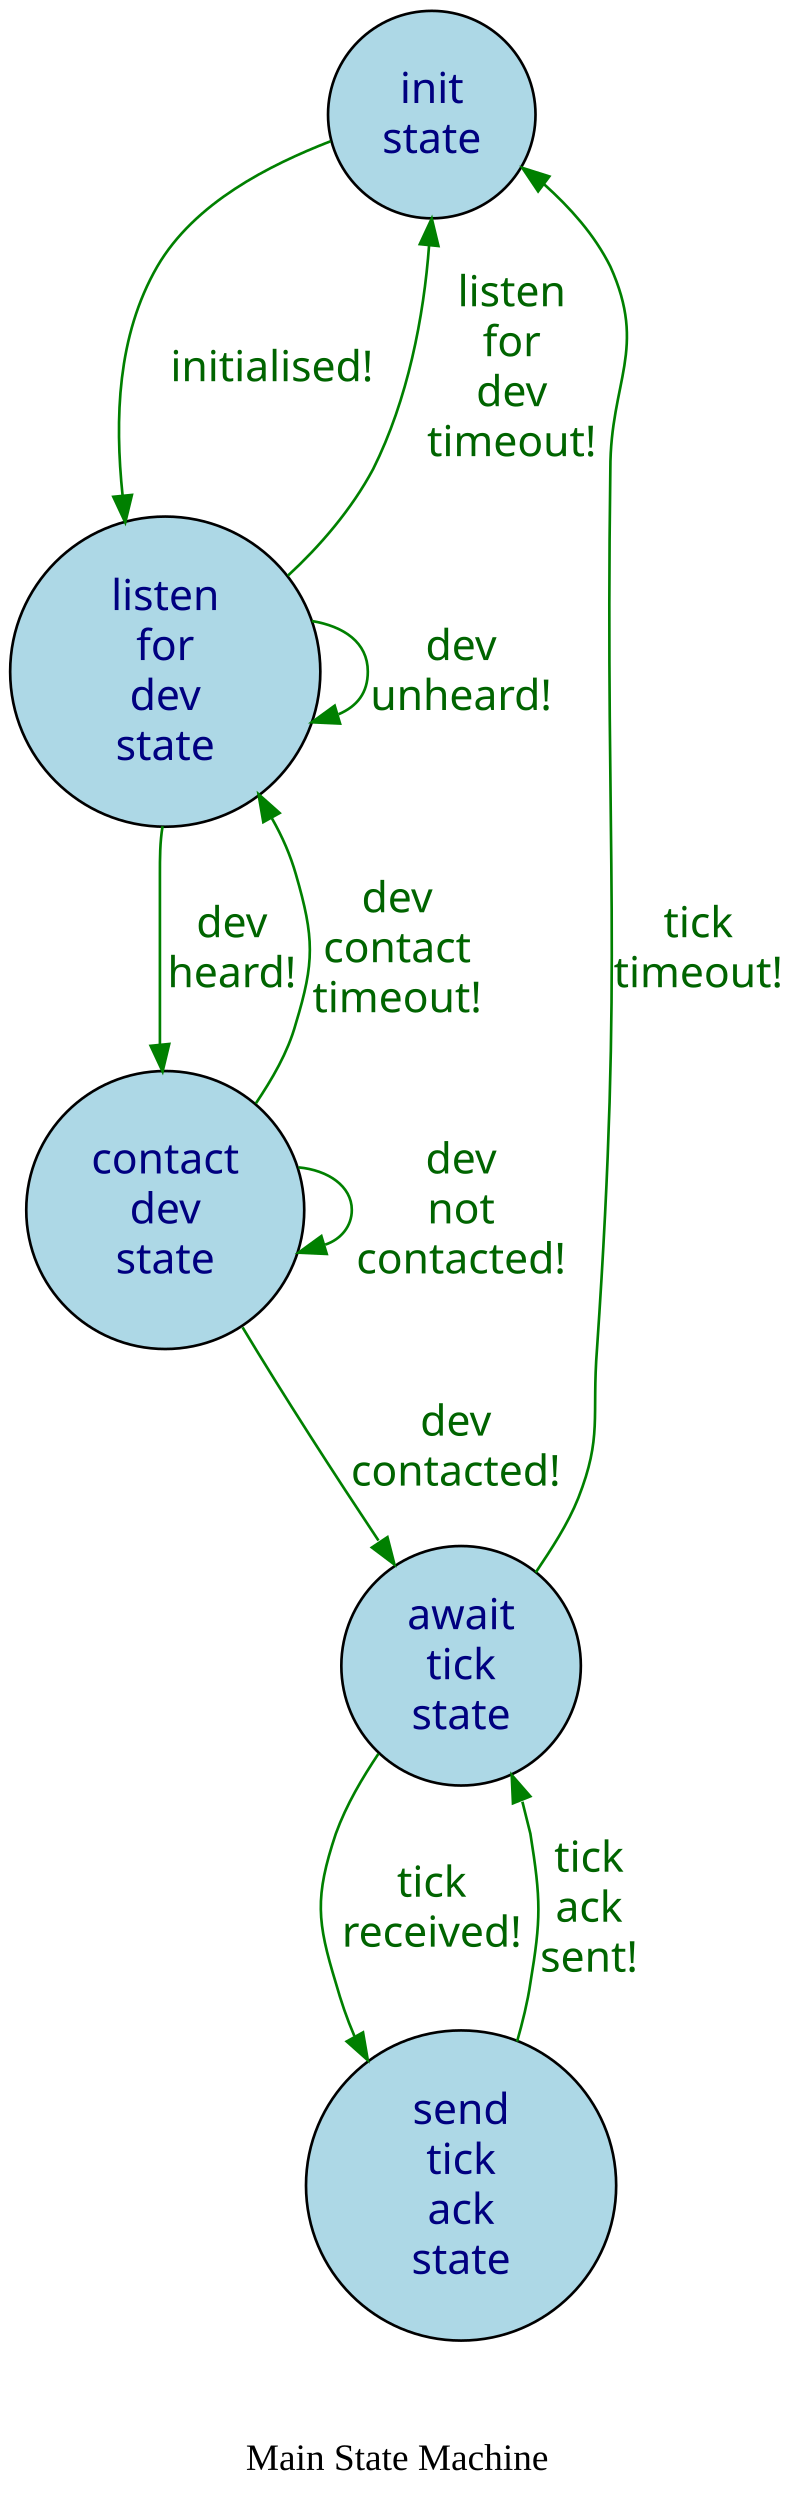
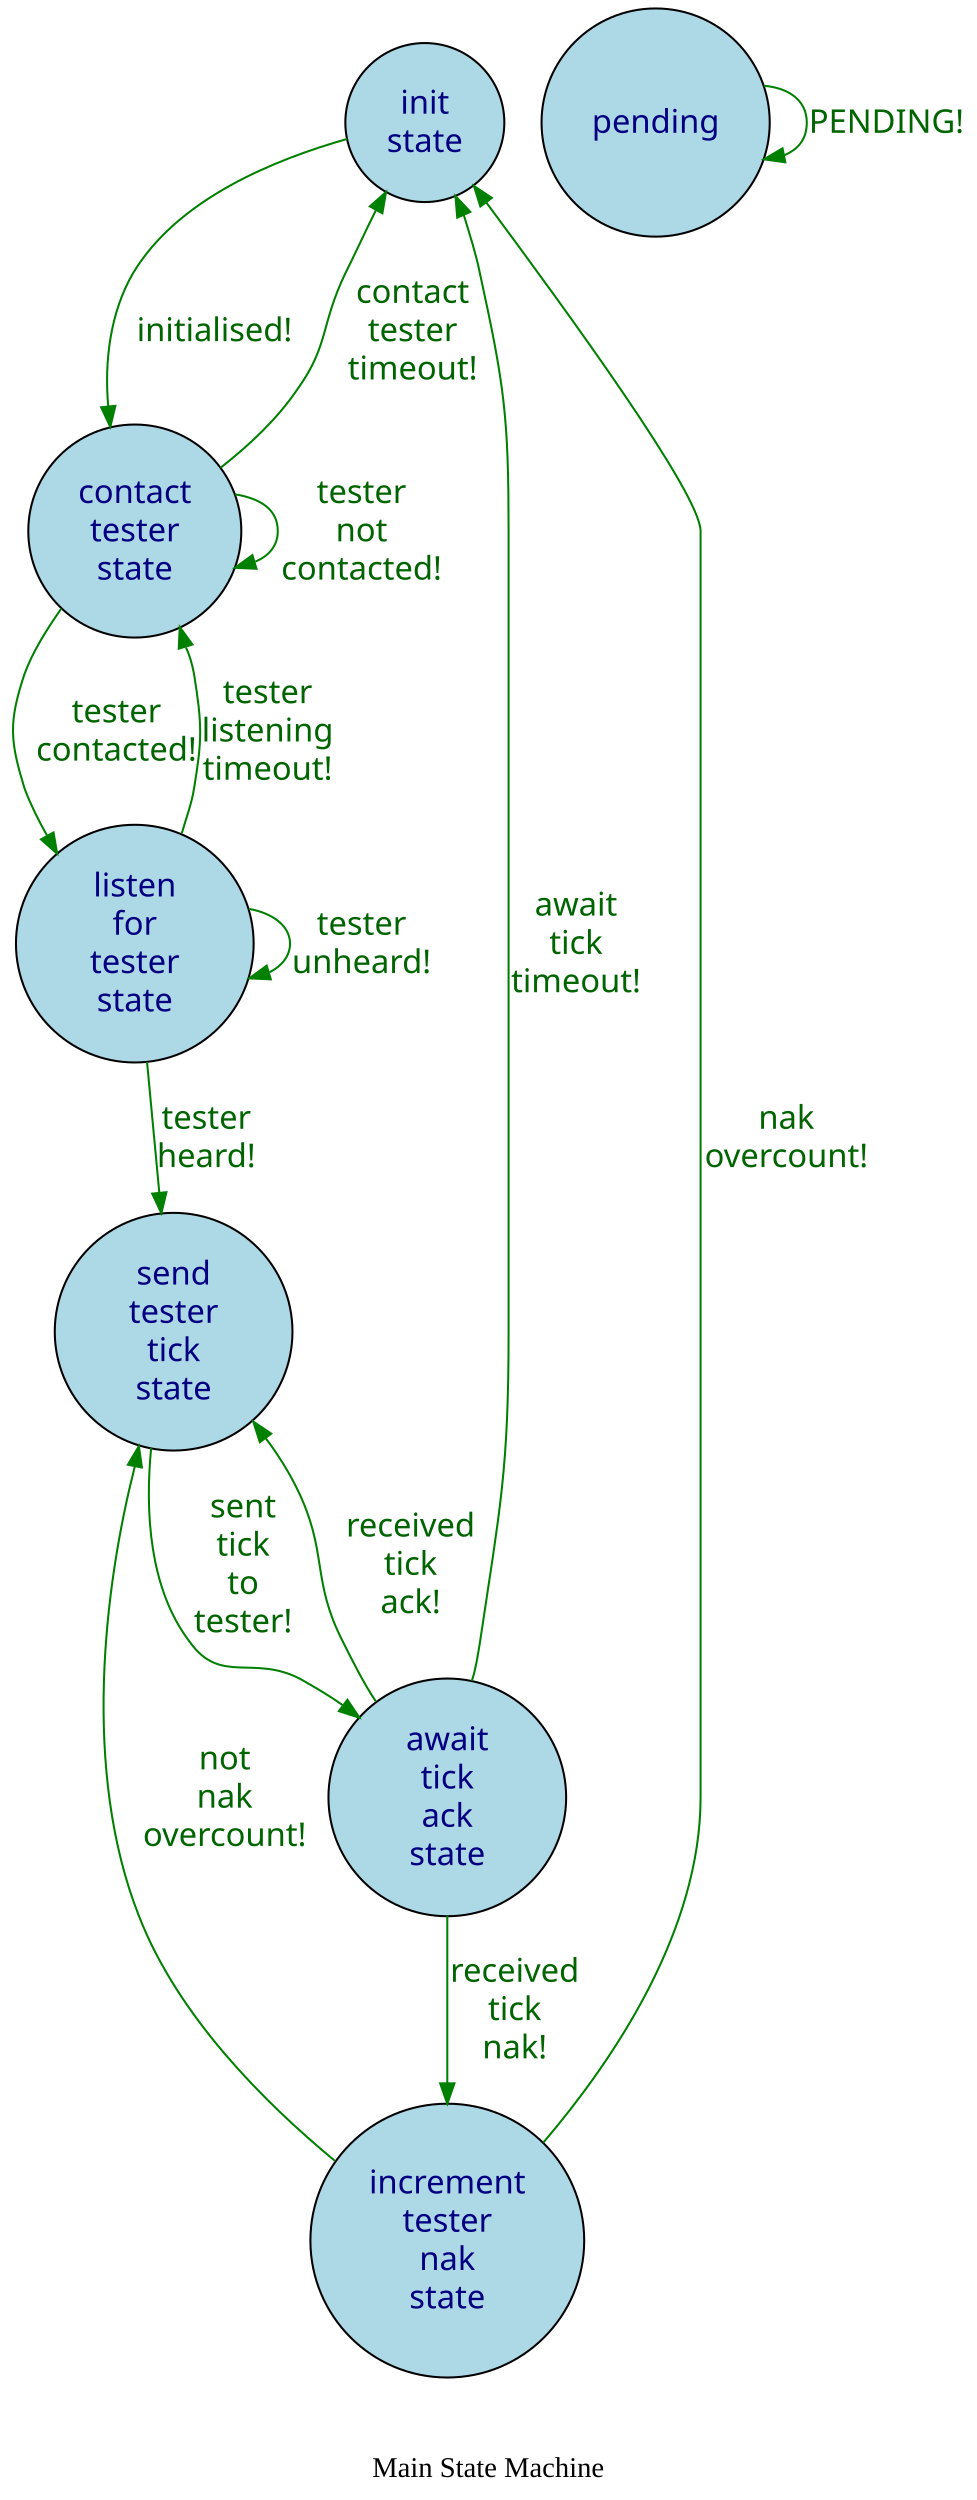
- <svg xmlns="http://www.w3.org/2000/svg" width="299pt" height="938pt" viewBox="0.00 0.00 299.00 938.00">
-   <g id="graph0" class="graph" transform="scale(1 1) rotate(0) translate(4 934)">
-     <polygon style="fill:white;stroke:white;" points="-4,4 -4,-934 295,-934 295,4 -4,4" />
-     <text text-anchor="middle" x="145" y="-7.275" style="font-family:Times New Roman;font-size:14.00;">Main State Machine</text>
+ <svg xmlns="http://www.w3.org/2000/svg" width="478pt" height="1224pt" viewBox="0.00 0.00 478.00 1224.00">
+   <g id="graph0" class="graph" transform="scale(1 1) rotate(0) translate(4 1220)">
+     <polygon style="fill:white;stroke:white;" points="-4,4 -4,-1220 474,-1220 474,4 -4,4" />
+     <text text-anchor="middle" x="235" y="-7.275" style="font-family:Times New Roman;font-size:14.00;">Main State Machine</text>
    <g id="node1" class="node">
-       <ellipse style="fill:lightblue;stroke:black;" cx="158" cy="-891" rx="38.922" ry="38.922" />
-       <text text-anchor="middle" x="158" y="-895.35" style="font-family:verdana;font-size:16.00;fill:#000080;">init</text>
-       <text text-anchor="middle" x="158" y="-876.6" style="font-family:verdana;font-size:16.00;fill:#000080;">state</text>
+       <ellipse style="fill:lightblue;stroke:black;" cx="204" cy="-1160" rx="38.922" ry="38.922" />
+       <text text-anchor="middle" x="204" y="-1164.35" style="font-family:verdana;font-size:16.00;fill:#000080;">init</text>
+       <text text-anchor="middle" x="204" y="-1145.6" style="font-family:verdana;font-size:16.00;fill:#000080;">state</text>
    </g>
    <g id="node3" class="node">
-       <ellipse style="fill:lightblue;stroke:black;" cx="58" cy="-682" rx="58.188" ry="58.188" />
-       <text text-anchor="middle" x="58" y="-705.1" style="font-family:verdana;font-size:16.00;fill:#000080;">listen</text>
-       <text text-anchor="middle" x="58" y="-686.35" style="font-family:verdana;font-size:16.00;fill:#000080;">for</text>
-       <text text-anchor="middle" x="58" y="-667.6" style="font-family:verdana;font-size:16.00;fill:#000080;">dev</text>
-       <text text-anchor="middle" x="58" y="-648.85" style="font-family:verdana;font-size:16.00;fill:#000080;">state</text>
+       <ellipse style="fill:lightblue;stroke:black;" cx="62" cy="-960" rx="52.149" ry="52.149" />
+       <text text-anchor="middle" x="62" y="-973.725" style="font-family:verdana;font-size:16.00;fill:#000080;">contact</text>
+       <text text-anchor="middle" x="62" y="-954.975" style="font-family:verdana;font-size:16.00;fill:#000080;">tester</text>
+       <text text-anchor="middle" x="62" y="-936.225" style="font-family:verdana;font-size:16.00;fill:#000080;">state</text>
    </g>
    <g id="edge2" class="edge">
-       <path style="fill:none;stroke:green;" d="M120,-881C97,-872 69,-858 55,-834 40,-808 39,-777 42,-748" />
-       <polygon style="fill:green;stroke:green;" points="45.487,-748.299 43,-738 38.522,-747.602 45.487,-748.299" />
-       <text text-anchor="middle" x="98" y="-790.975" style="font-family:verdana;font-size:16.00;fill:darkgreen;">initialised!</text>
+       <path style="fill:none;stroke:green;" d="M166,-1152C131,-1142 83,-1123 61,-1086 50,-1067 47,-1043 49,-1021" />
+       <polygon style="fill:green;stroke:green;" points="52.487,-1021.3 50,-1011 45.522,-1020.6 52.487,-1021.3" />
+       <text text-anchor="middle" x="101" y="-1052.97" style="font-family:verdana;font-size:16.00;fill:darkgreen;">initialised!</text>
    </g>
    <g id="edge8" class="edge">
-       <path style="fill:none;stroke:green;" d="M104,-718C116,-729 128,-743 136,-758 149,-784 155,-815 157,-842" />
-       <polygon style="fill:green;stroke:green;" points="153.522,-842.398 158,-852 160.488,-841.701 153.522,-842.398" />
-       <text text-anchor="middle" x="188" y="-819.1" style="font-family:verdana;font-size:16.00;fill:darkgreen;">listen</text>
-       <text text-anchor="middle" x="188" y="-800.35" style="font-family:verdana;font-size:16.00;fill:darkgreen;">for</text>
-       <text text-anchor="middle" x="188" y="-781.6" style="font-family:verdana;font-size:16.00;fill:darkgreen;">dev</text>
-       <text text-anchor="middle" x="188" y="-762.85" style="font-family:verdana;font-size:16.00;fill:darkgreen;">timeout!</text>
+       <path style="fill:none;stroke:green;" d="M104,-991C118,-1002 132,-1015 142,-1030 157,-1051 153,-1061 165,-1086 170,-1096 175,-1107 180,-1117" />
+       <polygon style="fill:green;stroke:green;" points="177.084,-1118.96 185,-1126 183.203,-1115.56 177.084,-1118.96" />
+       <text text-anchor="middle" x="198" y="-1071.72" style="font-family:verdana;font-size:16.00;fill:darkgreen;">contact</text>
+       <text text-anchor="middle" x="198" y="-1052.97" style="font-family:verdana;font-size:16.00;fill:darkgreen;">tester</text>
+       <text text-anchor="middle" x="198" y="-1034.22" style="font-family:verdana;font-size:16.00;fill:darkgreen;">timeout!</text>
    </g>
    <g id="edge4" class="edge">
-       <path style="fill:none;stroke:green;" d="M113,-701C125,-699 134,-693 134,-682 134,-674 130,-669 123,-666" />
-       <polygon style="fill:green;stroke:green;" points="123.584,-662.521 113,-663 121.573,-669.226 123.584,-662.521" />
-       <text text-anchor="middle" x="169" y="-686.35" style="font-family:verdana;font-size:16.00;fill:darkgreen;">dev</text>
-       <text text-anchor="middle" x="169" y="-667.6" style="font-family:verdana;font-size:16.00;fill:darkgreen;">unheard!</text>
+       <path style="fill:none;stroke:green;" d="M111,-978C123,-976 132,-971 132,-960 132,-953 128,-948 121,-945" />
+       <polygon style="fill:green;stroke:green;" points="121.584,-941.521 111,-942 119.573,-948.226 121.584,-941.521" />
+       <text text-anchor="middle" x="173" y="-973.725" style="font-family:verdana;font-size:16.00;fill:darkgreen;">tester</text>
+       <text text-anchor="middle" x="173" y="-954.975" style="font-family:verdana;font-size:16.00;fill:darkgreen;">not</text>
+       <text text-anchor="middle" x="173" y="-936.225" style="font-family:verdana;font-size:16.00;fill:darkgreen;">contacted!</text>
    </g>
    <g id="node6" class="node">
-       <ellipse style="fill:lightblue;stroke:black;" cx="58" cy="-480" rx="52.149" ry="52.149" />
-       <text text-anchor="middle" x="58" y="-493.725" style="font-family:verdana;font-size:16.00;fill:#000080;">contact</text>
-       <text text-anchor="middle" x="58" y="-474.975" style="font-family:verdana;font-size:16.00;fill:#000080;">dev</text>
-       <text text-anchor="middle" x="58" y="-456.225" style="font-family:verdana;font-size:16.00;fill:#000080;">state</text>
+       <ellipse style="fill:lightblue;stroke:black;" cx="62" cy="-758" rx="58.188" ry="58.188" />
+       <text text-anchor="middle" x="62" y="-781.1" style="font-family:verdana;font-size:16.00;fill:#000080;">listen</text>
+       <text text-anchor="middle" x="62" y="-762.35" style="font-family:verdana;font-size:16.00;fill:#000080;">for</text>
+       <text text-anchor="middle" x="62" y="-743.6" style="font-family:verdana;font-size:16.00;fill:#000080;">tester</text>
+       <text text-anchor="middle" x="62" y="-724.85" style="font-family:verdana;font-size:16.00;fill:#000080;">state</text>
    </g>
    <g id="edge6" class="edge">
-       <path style="fill:none;stroke:green;" d="M57,-624C56,-618 56,-612 56,-606 56,-581 56,-574 56,-550 56,-547 56,-545 56,-542" />
-       <polygon style="fill:green;stroke:green;" points="59.487,-542.299 57,-532 52.522,-541.602 59.487,-542.299" />
-       <text text-anchor="middle" x="83" y="-582.35" style="font-family:verdana;font-size:16.00;fill:darkgreen;">dev</text>
-       <text text-anchor="middle" x="83" y="-563.6" style="font-family:verdana;font-size:16.00;fill:darkgreen;">heard!</text>
+       <path style="fill:none;stroke:green;" d="M26,-922C19,-912 12,-901 8,-890 0,-866 1,-857 8,-834 11,-826 15,-818 19,-811" />
+       <polygon style="fill:green;stroke:green;" points="22.203,-812.441 24,-802 16.084,-809.042 22.203,-812.441" />
+       <text text-anchor="middle" x="53" y="-866.35" style="font-family:verdana;font-size:16.00;fill:darkgreen;">tester</text>
+       <text text-anchor="middle" x="53" y="-847.6" style="font-family:verdana;font-size:16.00;fill:darkgreen;">contacted!</text>
    </g>
    <g id="edge14" class="edge">
-       <path style="fill:none;stroke:green;" d="M92,-520C98,-529 104,-539 107,-550 114,-573 114,-582 107,-606 105,-613 102,-620 98,-627" />
-       <polygon style="fill:green;stroke:green;" points="94.797,-625.559 93,-636 100.916,-628.958 94.797,-625.559" />
-       <text text-anchor="middle" x="145" y="-591.725" style="font-family:verdana;font-size:16.00;fill:darkgreen;">dev</text>
-       <text text-anchor="middle" x="145" y="-572.975" style="font-family:verdana;font-size:16.00;fill:darkgreen;">contact</text>
-       <text text-anchor="middle" x="145" y="-554.225" style="font-family:verdana;font-size:16.00;fill:darkgreen;">timeout!</text>
+       <path style="fill:none;stroke:green;" d="M85,-812C87,-819 90,-827 91,-834 95,-858 95,-865 91,-890 90,-895 89,-899 87,-903" />
+       <polygon style="fill:green;stroke:green;" points="83.521,-902.416 84,-913 90.226,-904.427 83.521,-902.416" />
+       <text text-anchor="middle" x="127" y="-875.725" style="font-family:verdana;font-size:16.00;fill:darkgreen;">tester</text>
+       <text text-anchor="middle" x="127" y="-856.975" style="font-family:verdana;font-size:16.00;fill:darkgreen;">listening</text>
+       <text text-anchor="middle" x="127" y="-838.225" style="font-family:verdana;font-size:16.00;fill:darkgreen;">timeout!</text>
    </g>
    <g id="edge10" class="edge">
-       <path style="fill:none;stroke:green;" d="M108,-496C119,-495 128,-489 128,-480 128,-474 124,-469 118,-467" />
-       <polygon style="fill:green;stroke:green;" points="118.584,-463.521 108,-464 116.573,-470.226 118.584,-463.521" />
-       <text text-anchor="middle" x="169" y="-493.725" style="font-family:verdana;font-size:16.00;fill:darkgreen;">dev</text>
-       <text text-anchor="middle" x="169" y="-474.975" style="font-family:verdana;font-size:16.00;fill:darkgreen;">not</text>
-       <text text-anchor="middle" x="169" y="-456.225" style="font-family:verdana;font-size:16.00;fill:darkgreen;">contacted!</text>
+       <path style="fill:none;stroke:green;" d="M118,-775C129,-773 138,-767 138,-758 138,-752 134,-747 128,-744" />
+       <polygon style="fill:green;stroke:green;" points="128.584,-740.521 118,-741 126.573,-747.226 128.584,-740.521" />
+       <text text-anchor="middle" x="173" y="-762.35" style="font-family:verdana;font-size:16.00;fill:darkgreen;">tester</text>
+       <text text-anchor="middle" x="173" y="-743.6" style="font-family:verdana;font-size:16.00;fill:darkgreen;">unheard!</text>
    </g>
    <g id="node10" class="node">
-       <ellipse style="fill:lightblue;stroke:black;" cx="169" cy="-309" rx="44.932" ry="44.932" />
-       <text text-anchor="middle" x="169" y="-322.725" style="font-family:verdana;font-size:16.00;fill:#000080;">await</text>
-       <text text-anchor="middle" x="169" y="-303.975" style="font-family:verdana;font-size:16.00;fill:#000080;">tick</text>
-       <text text-anchor="middle" x="169" y="-285.225" style="font-family:verdana;font-size:16.00;fill:#000080;">state</text>
+       <ellipse style="fill:lightblue;stroke:black;" cx="81" cy="-568" rx="58.188" ry="58.188" />
+       <text text-anchor="middle" x="81" y="-591.1" style="font-family:verdana;font-size:16.00;fill:#000080;">send</text>
+       <text text-anchor="middle" x="81" y="-572.35" style="font-family:verdana;font-size:16.00;fill:#000080;">tester</text>
+       <text text-anchor="middle" x="81" y="-553.6" style="font-family:verdana;font-size:16.00;fill:#000080;">tick</text>
+       <text text-anchor="middle" x="81" y="-534.85" style="font-family:verdana;font-size:16.00;fill:#000080;">state</text>
    </g>
    <g id="edge12" class="edge">
-       <path style="fill:none;stroke:green;" d="M87,-436C102,-411 122,-380 138,-356" />
-       <polygon style="fill:green;stroke:green;" points="141.365,-357.262 144,-347 135.541,-353.379 141.365,-357.262" />
-       <text text-anchor="middle" x="167" y="-395.35" style="font-family:verdana;font-size:16.00;fill:darkgreen;">dev</text>
-       <text text-anchor="middle" x="167" y="-376.6" style="font-family:verdana;font-size:16.00;fill:darkgreen;">contacted!</text>
+       <path style="fill:none;stroke:green;" d="M68,-700C70,-679 72,-657 74,-636" />
+       <polygon style="fill:green;stroke:green;" points="77.487,-636.299 75,-626 70.522,-635.602 77.487,-636.299" />
+       <text text-anchor="middle" x="97" y="-667.35" style="font-family:verdana;font-size:16.00;fill:darkgreen;">tester</text>
+       <text text-anchor="middle" x="97" y="-648.6" style="font-family:verdana;font-size:16.00;fill:darkgreen;">heard!</text>
+     </g>
+     <g id="node13" class="node">
+       <ellipse style="fill:lightblue;stroke:black;" cx="215" cy="-340" rx="58.188" ry="58.188" />
+       <text text-anchor="middle" x="215" y="-363.1" style="font-family:verdana;font-size:16.00;fill:#000080;">await</text>
+       <text text-anchor="middle" x="215" y="-344.35" style="font-family:verdana;font-size:16.00;fill:#000080;">tick</text>
+       <text text-anchor="middle" x="215" y="-325.6" style="font-family:verdana;font-size:16.00;fill:#000080;">ack</text>
+       <text text-anchor="middle" x="215" y="-306.85" style="font-family:verdana;font-size:16.00;fill:#000080;">state</text>
+     </g>
+     <g id="edge16" class="edge">
+       <path style="fill:none;stroke:green;" d="M70,-511C67,-480 69,-442 89,-416 104,-395 120,-410 143,-398 150,-394 157,-390 164,-385" />
+       <polygon style="fill:green;stroke:green;" points="166.1,-387.8 172,-379 161.9,-382.2 166.1,-387.8" />
+       <text text-anchor="middle" x="115" y="-477.1" style="font-family:verdana;font-size:16.00;fill:darkgreen;">sent</text>
+       <text text-anchor="middle" x="115" y="-458.35" style="font-family:verdana;font-size:16.00;fill:darkgreen;">tick</text>
+       <text text-anchor="middle" x="115" y="-439.6" style="font-family:verdana;font-size:16.00;fill:darkgreen;">to</text>
+       <text text-anchor="middle" x="115" y="-420.85" style="font-family:verdana;font-size:16.00;fill:darkgreen;">tester!</text>
+     </g>
+     <g id="edge22" class="edge">
+       <path style="fill:none;stroke:green;" d="M227,-397C229,-403 230,-410 231,-416 241,-483 245,-500 245,-568 245,-960 245,-960 245,-960 245,-1016 243,-1031 231,-1086 229,-1096 226,-1105 223,-1115" />
+       <polygon style="fill:green;stroke:green;" points="219.863,-1113.44 219,-1124 226.26,-1116.28 219.863,-1113.44" />
+       <text text-anchor="middle" x="278" y="-771.725" style="font-family:verdana;font-size:16.00;fill:darkgreen;">await</text>
+       <text text-anchor="middle" x="278" y="-752.975" style="font-family:verdana;font-size:16.00;fill:darkgreen;">tick</text>
+       <text text-anchor="middle" x="278" y="-734.225" style="font-family:verdana;font-size:16.00;fill:darkgreen;">timeout!</text>
    </g>
    <g id="edge18" class="edge">
-       <path style="fill:none;stroke:green;" d="M197,-344C203,-353 209,-362 213,-372 222,-395 218,-402 220,-428 230,-574 223,-611 225,-758 225,-791 239,-803 225,-834 219,-846 210,-856 200,-865" />
-       <polygon style="fill:green;stroke:green;" points="197.9,-862.2 192,-871 202.1,-867.8 197.9,-862.2" />
-       <text text-anchor="middle" x="258" y="-582.35" style="font-family:verdana;font-size:16.00;fill:darkgreen;">tick</text>
-       <text text-anchor="middle" x="258" y="-563.6" style="font-family:verdana;font-size:16.00;fill:darkgreen;">timeout!</text>
+       <path style="fill:none;stroke:green;" d="M180,-387C174,-396 169,-406 164,-416 148,-447 157,-460 141,-492 137,-500 132,-508 126,-516" />
+       <polygon style="fill:green;stroke:green;" points="123.2,-513.9 120,-524 128.8,-518.1 123.2,-513.9" />
+       <text text-anchor="middle" x="197" y="-467.725" style="font-family:verdana;font-size:16.00;fill:darkgreen;">received</text>
+       <text text-anchor="middle" x="197" y="-448.975" style="font-family:verdana;font-size:16.00;fill:darkgreen;">tick</text>
+       <text text-anchor="middle" x="197" y="-430.225" style="font-family:verdana;font-size:16.00;fill:darkgreen;">ack!</text>
    </g>
-     <g id="node13" class="node">
-       <ellipse style="fill:lightblue;stroke:black;" cx="169" cy="-114" rx="58.188" ry="58.188" />
-       <text text-anchor="middle" x="169" y="-137.1" style="font-family:verdana;font-size:16.00;fill:#000080;">send</text>
-       <text text-anchor="middle" x="169" y="-118.35" style="font-family:verdana;font-size:16.00;fill:#000080;">tick</text>
-       <text text-anchor="middle" x="169" y="-99.6" style="font-family:verdana;font-size:16.00;fill:#000080;">ack</text>
-       <text text-anchor="middle" x="169" y="-80.85" style="font-family:verdana;font-size:16.00;fill:#000080;">state</text>
-     </g>
-     <g id="edge16" class="edge">
-       <path style="fill:none;stroke:green;" d="M138,-276C132,-267 126,-257 122,-246 114,-222 115,-213 122,-190 124,-183 126,-177 129,-170" />
-       <polygon style="fill:green;stroke:green;" points="132.203,-171.441 134,-161 126.084,-168.042 132.203,-171.441" />
-       <text text-anchor="middle" x="158" y="-222.35" style="font-family:verdana;font-size:16.00;fill:darkgreen;">tick</text>
-       <text text-anchor="middle" x="158" y="-203.6" style="font-family:verdana;font-size:16.00;fill:darkgreen;">received!</text>
+     <g id="node16" class="node">
+       <ellipse style="fill:lightblue;stroke:black;" cx="215" cy="-123" rx="67.028" ry="67.028" />
+       <text text-anchor="middle" x="215" y="-146.1" style="font-family:verdana;font-size:16.00;fill:#000080;">increment</text>
+       <text text-anchor="middle" x="215" y="-127.35" style="font-family:verdana;font-size:16.00;fill:#000080;">tester</text>
+       <text text-anchor="middle" x="215" y="-108.6" style="font-family:verdana;font-size:16.00;fill:#000080;">nak</text>
+       <text text-anchor="middle" x="215" y="-89.85" style="font-family:verdana;font-size:16.00;fill:#000080;">state</text>
    </g>
    <g id="edge20" class="edge">
-       <path style="fill:none;stroke:green;" d="M190,-168C192,-175 194,-183 195,-190 199,-214 199,-221 195,-246 194,-250 193,-254 192,-258" />
-       <polygon style="fill:green;stroke:green;" points="188.464,-257.415 188,-268 194.964,-260.015 188.464,-257.415" />
-       <text text-anchor="middle" x="217" y="-231.725" style="font-family:verdana;font-size:16.00;fill:darkgreen;">tick</text>
-       <text text-anchor="middle" x="217" y="-212.975" style="font-family:verdana;font-size:16.00;fill:darkgreen;">ack</text>
-       <text text-anchor="middle" x="217" y="-194.225" style="font-family:verdana;font-size:16.00;fill:darkgreen;">sent!</text>
+       <path style="fill:none;stroke:green;" d="M215,-282C215,-257 215,-228 215,-200" />
+       <polygon style="fill:green;stroke:green;" points="218.5,-200 215,-190 211.5,-200 218.5,-200" />
+       <text text-anchor="middle" x="248" y="-249.725" style="font-family:verdana;font-size:16.00;fill:darkgreen;">received</text>
+       <text text-anchor="middle" x="248" y="-230.975" style="font-family:verdana;font-size:16.00;fill:darkgreen;">tick</text>
+       <text text-anchor="middle" x="248" y="-212.225" style="font-family:verdana;font-size:16.00;fill:darkgreen;">nak!</text>
+     </g>
+     <g id="edge24" class="edge">
+       <path style="fill:none;stroke:green;" d="M262,-171C297,-212 339,-275 339,-340 339,-960 339,-960 339,-960 339,-978 274,-1067 234,-1121" />
+       <polygon style="fill:green;stroke:green;" points="231.2,-1118.9 228,-1129 236.8,-1123.1 231.2,-1118.9" />
+       <text text-anchor="middle" x="381" y="-667.35" style="font-family:verdana;font-size:16.00;fill:darkgreen;">nak</text>
+       <text text-anchor="middle" x="381" y="-648.6" style="font-family:verdana;font-size:16.00;fill:darkgreen;">overcount!</text>
+     </g>
+     <g id="edge26" class="edge">
+       <path style="fill:none;stroke:green;" d="M160,-162C125,-191 83,-233 64,-282 36,-353 47,-443 62,-502" />
+       <polygon style="fill:green;stroke:green;" points="58.607,-502.881 64,-512 65.471,-501.508 58.607,-502.881" />
+       <text text-anchor="middle" x="106" y="-353.725" style="font-family:verdana;font-size:16.00;fill:darkgreen;">not</text>
+       <text text-anchor="middle" x="106" y="-334.975" style="font-family:verdana;font-size:16.00;fill:darkgreen;">nak</text>
+       <text text-anchor="middle" x="106" y="-316.225" style="font-family:verdana;font-size:16.00;fill:darkgreen;">overcount!</text>
+     </g>
+     <g id="node20" class="node">
+       <ellipse style="fill:lightblue;stroke:black;" cx="317" cy="-1160" rx="55.861" ry="55.861" />
+       <text text-anchor="middle" x="317" y="-1154.97" style="font-family:verdana;font-size:16.00;fill:#000080;">pending</text>
+     </g>
+     <g id="edge28" class="edge">
+       <path style="fill:none;stroke:green;" d="M370,-1178C382,-1177 391,-1171 391,-1160 391,-1152 387,-1147 380,-1144" />
+       <polygon style="fill:green;stroke:green;" points="380.492,-1140.53 370,-1142 379.119,-1147.39 380.492,-1140.53" />
+       <text text-anchor="middle" x="430" y="-1154.97" style="font-family:verdana;font-size:16.00;fill:darkgreen;">PENDING!</text>
    </g>
  </g>
</svg>
